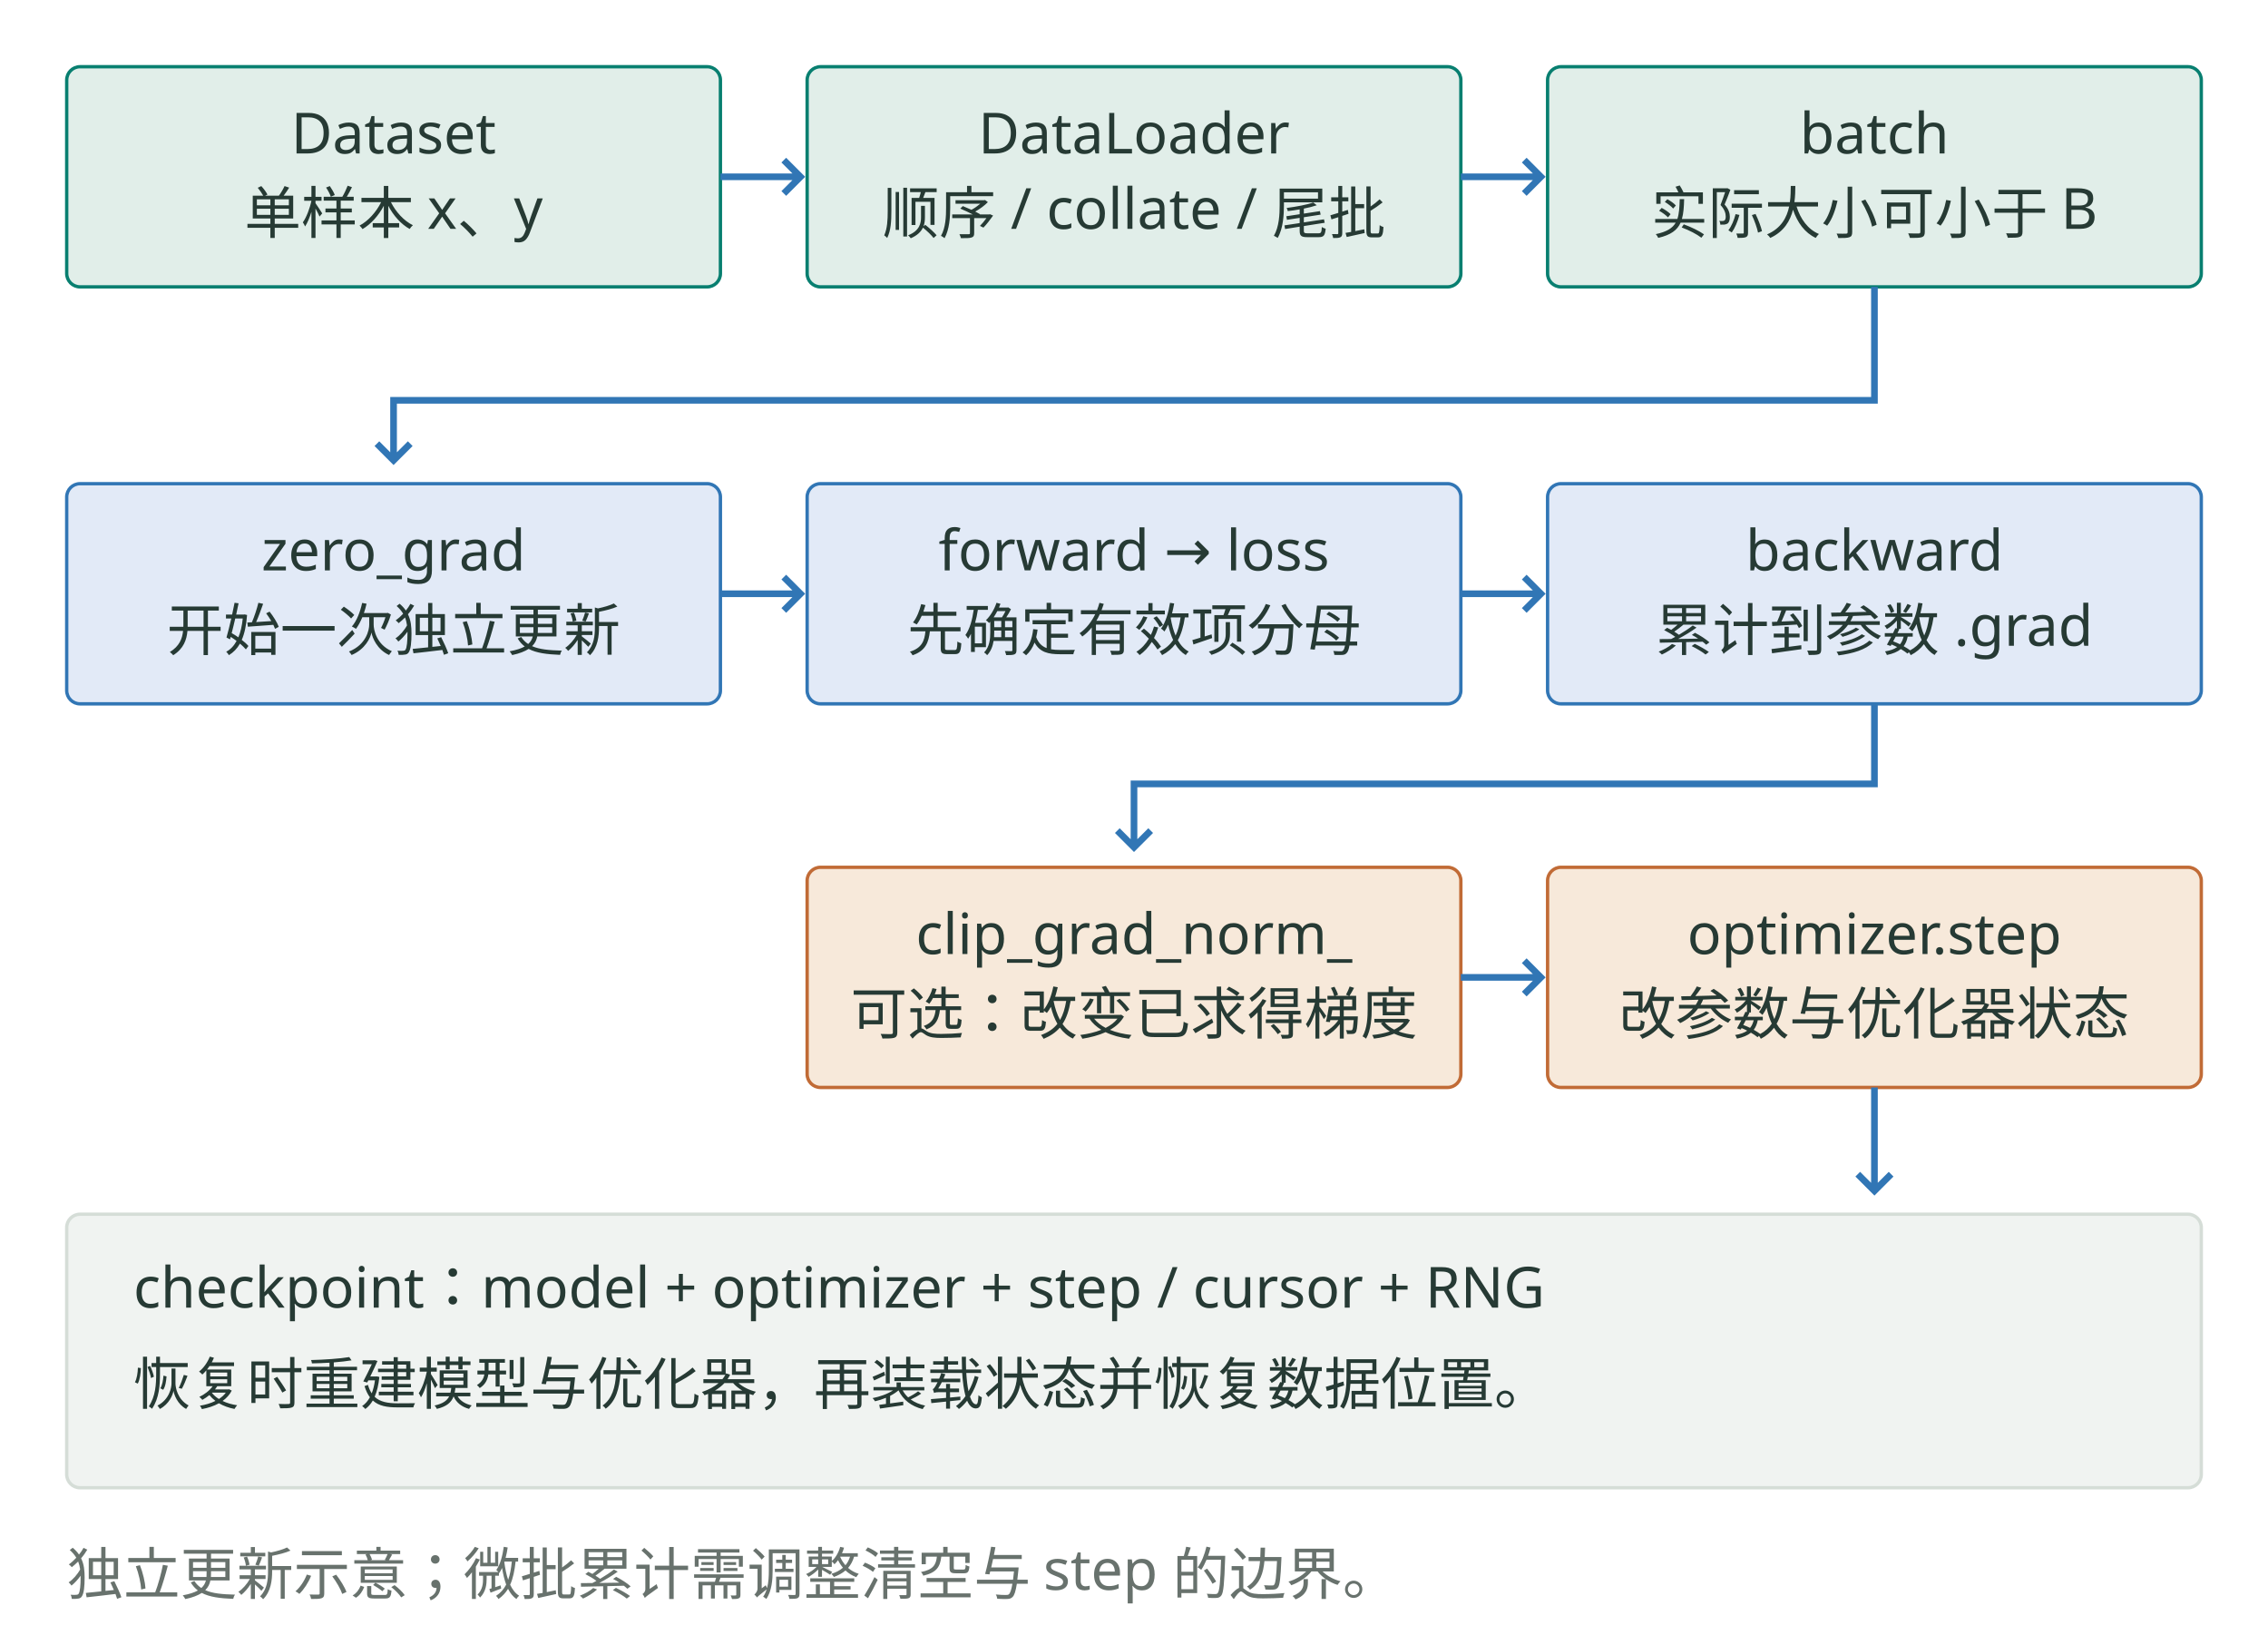
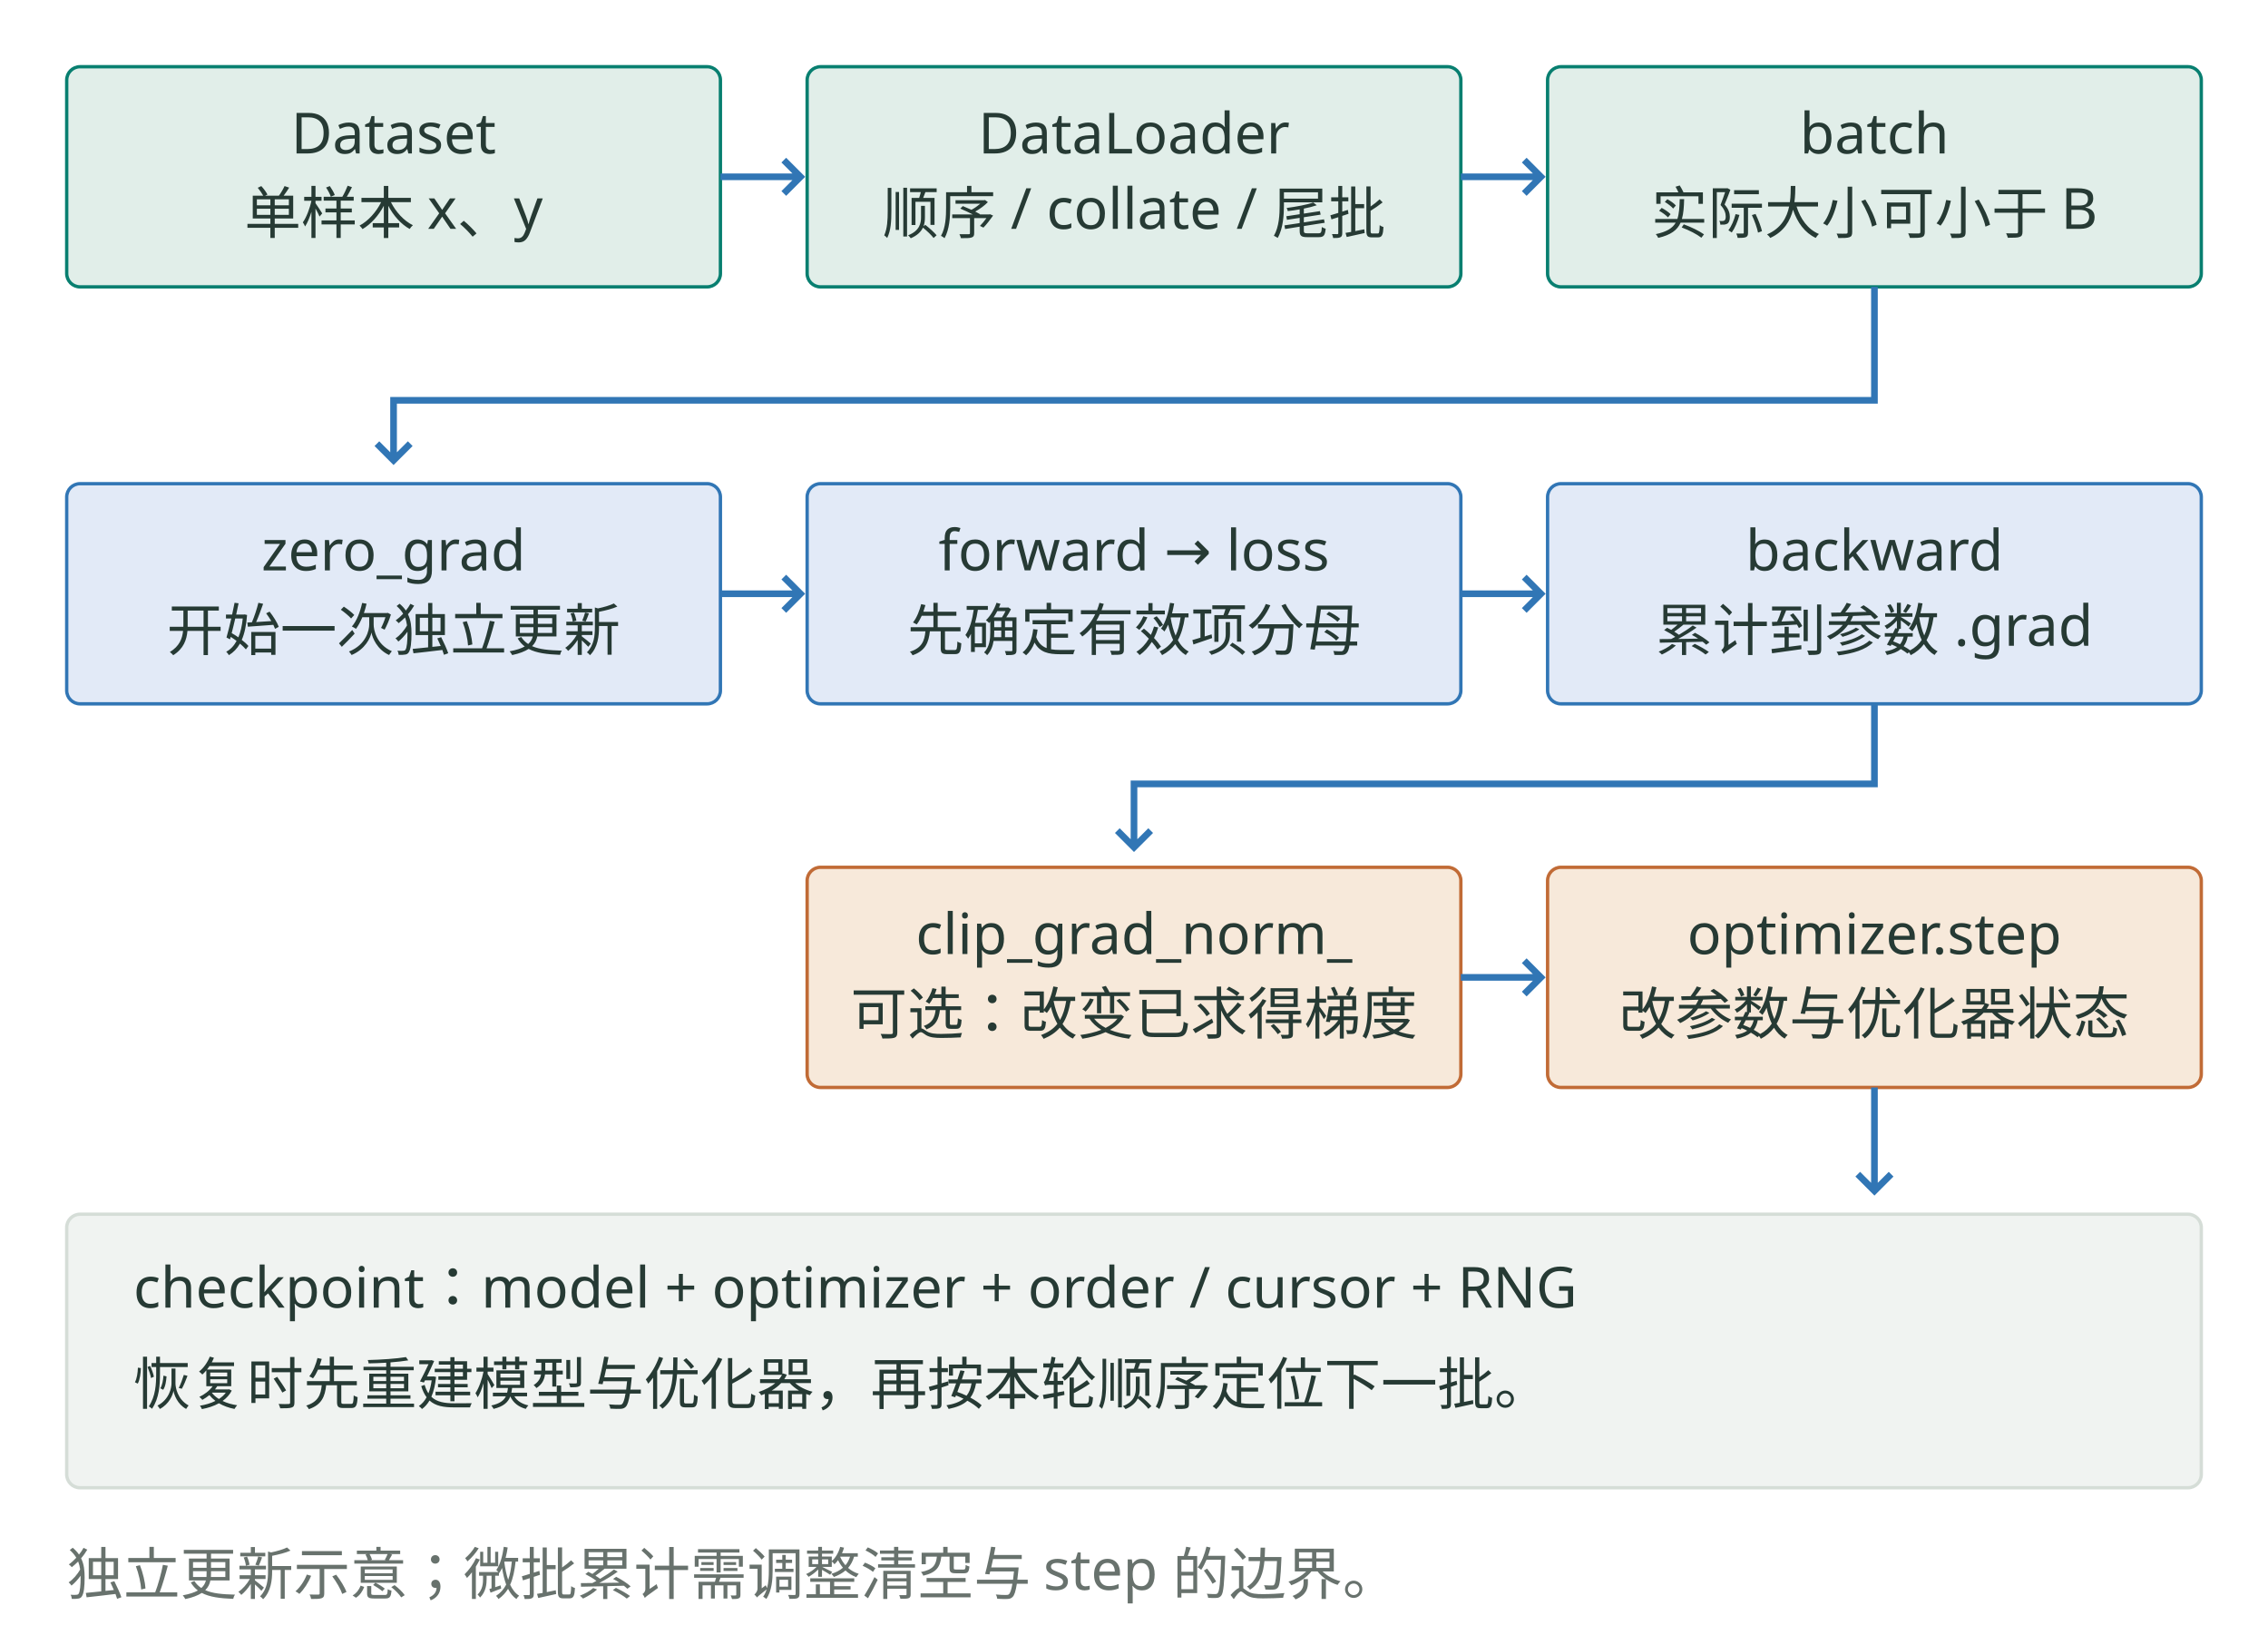
- <svg xmlns="http://www.w3.org/2000/svg" viewBox="0 0 680 490" role="img" aria-label="Dataset经DataLoader形成批次，训练依次清梯度、前向、反向、裁剪与更新；checkpoint包含参数优化器游标与随机状态">
+ <svg xmlns="http://www.w3.org/2000/svg" viewBox="0 0 680 490" role="img" aria-label="五个样本经DataLoader形成三批，训练依次清梯度、前向、反向、裁剪与更新；checkpoint包含模型、优化器、本轮顺序、游标与随机状态">
  <g font-family="sans-serif" font-size="17" fill="#263a34">
    <g fill="#e1eee9" stroke="#087f70">
      <rect x="20" y="20" width="196" height="66" rx="4" />
      <rect x="242" y="20" width="196" height="66" rx="4" />
      <rect x="464" y="20" width="196" height="66" rx="4" />
    </g>
    <text x="118" y="46" text-anchor="middle">Dataset</text>
    <text x="118" y="70" text-anchor="middle">单样本 x、y</text>
    <text x="340" y="46" text-anchor="middle">DataLoader</text>
    <text x="340" y="70" text-anchor="middle">顺序 / collate / 尾批</text>
    <text x="562" y="46" text-anchor="middle">batch</text>
    <text x="562" y="70" text-anchor="middle">实际大小可小于 B</text>
    <path d="M216 53h24m-5-5 5 5-5 5M438 53h24m-5-5 5 5-5 5M562 86v34H118v18m-5-5 5 5 5-5" fill="none" stroke="#3176b5" stroke-width="2" />
    <g fill="#e2eaf7" stroke="#3176b5">
      <rect x="20" y="145" width="196" height="66" rx="4" />
      <rect x="242" y="145" width="196" height="66" rx="4" />
      <rect x="464" y="145" width="196" height="66" rx="4" />
    </g>
    <text x="118" y="171" text-anchor="middle">zero_grad</text>
    <text x="118" y="195" text-anchor="middle">开始一次独立更新</text>
    <text x="340" y="171" text-anchor="middle">forward → loss</text>
    <text x="340" y="195" text-anchor="middle">先确定有效项分母</text>
    <text x="562" y="171" text-anchor="middle">backward</text>
    <text x="562" y="195" text-anchor="middle">累计到参数 .grad</text>
    <path d="M216 178h24m-5-5 5 5-5 5M438 178h24m-5-5 5 5-5 5M562 211v24H340v19m-5-5 5 5 5-5" fill="none" stroke="#3176b5" stroke-width="2" />
    <g fill="#f7e9da" stroke="#c16b36">
      <rect x="242" y="260" width="196" height="66" rx="4" />
      <rect x="464" y="260" width="196" height="66" rx="4" />
    </g>
    <text x="340" y="286" text-anchor="middle">clip_grad_norm_</text>
    <text x="340" y="310" text-anchor="middle">可选：改变已求得梯度</text>
    <text x="562" y="286" text-anchor="middle">optimizer.step</text>
    <text x="562" y="310" text-anchor="middle">改参数与优化器状态</text>
    <path d="M438 293h24m-5-5 5 5-5 5M562 326v31m-5-5 5 5 5-5" fill="none" stroke="#3176b5" stroke-width="2" />
    <rect x="20" y="364" width="640" height="82" rx="4" fill="#f0f3f1" stroke="#d5ddd7" />
-     <text x="40" y="392">checkpoint：model + optimizer + step / cursor + RNG</text>
-     <text x="40" y="421">恢复时重建模型与优化器，再装载状态并恢复数据位置。</text>
+     <text x="40" y="392">checkpoint：model + optimizer + order / cursor + RNG</text>
+     <text x="40" y="421">恢复时先重建模型与优化器，再按本轮顺序定位下一批。</text>
    <text x="20" y="478" fill="#68726d">独立更新示意；微批累计需调整清空与 step 的边界。</text>
  </g>
</svg>
